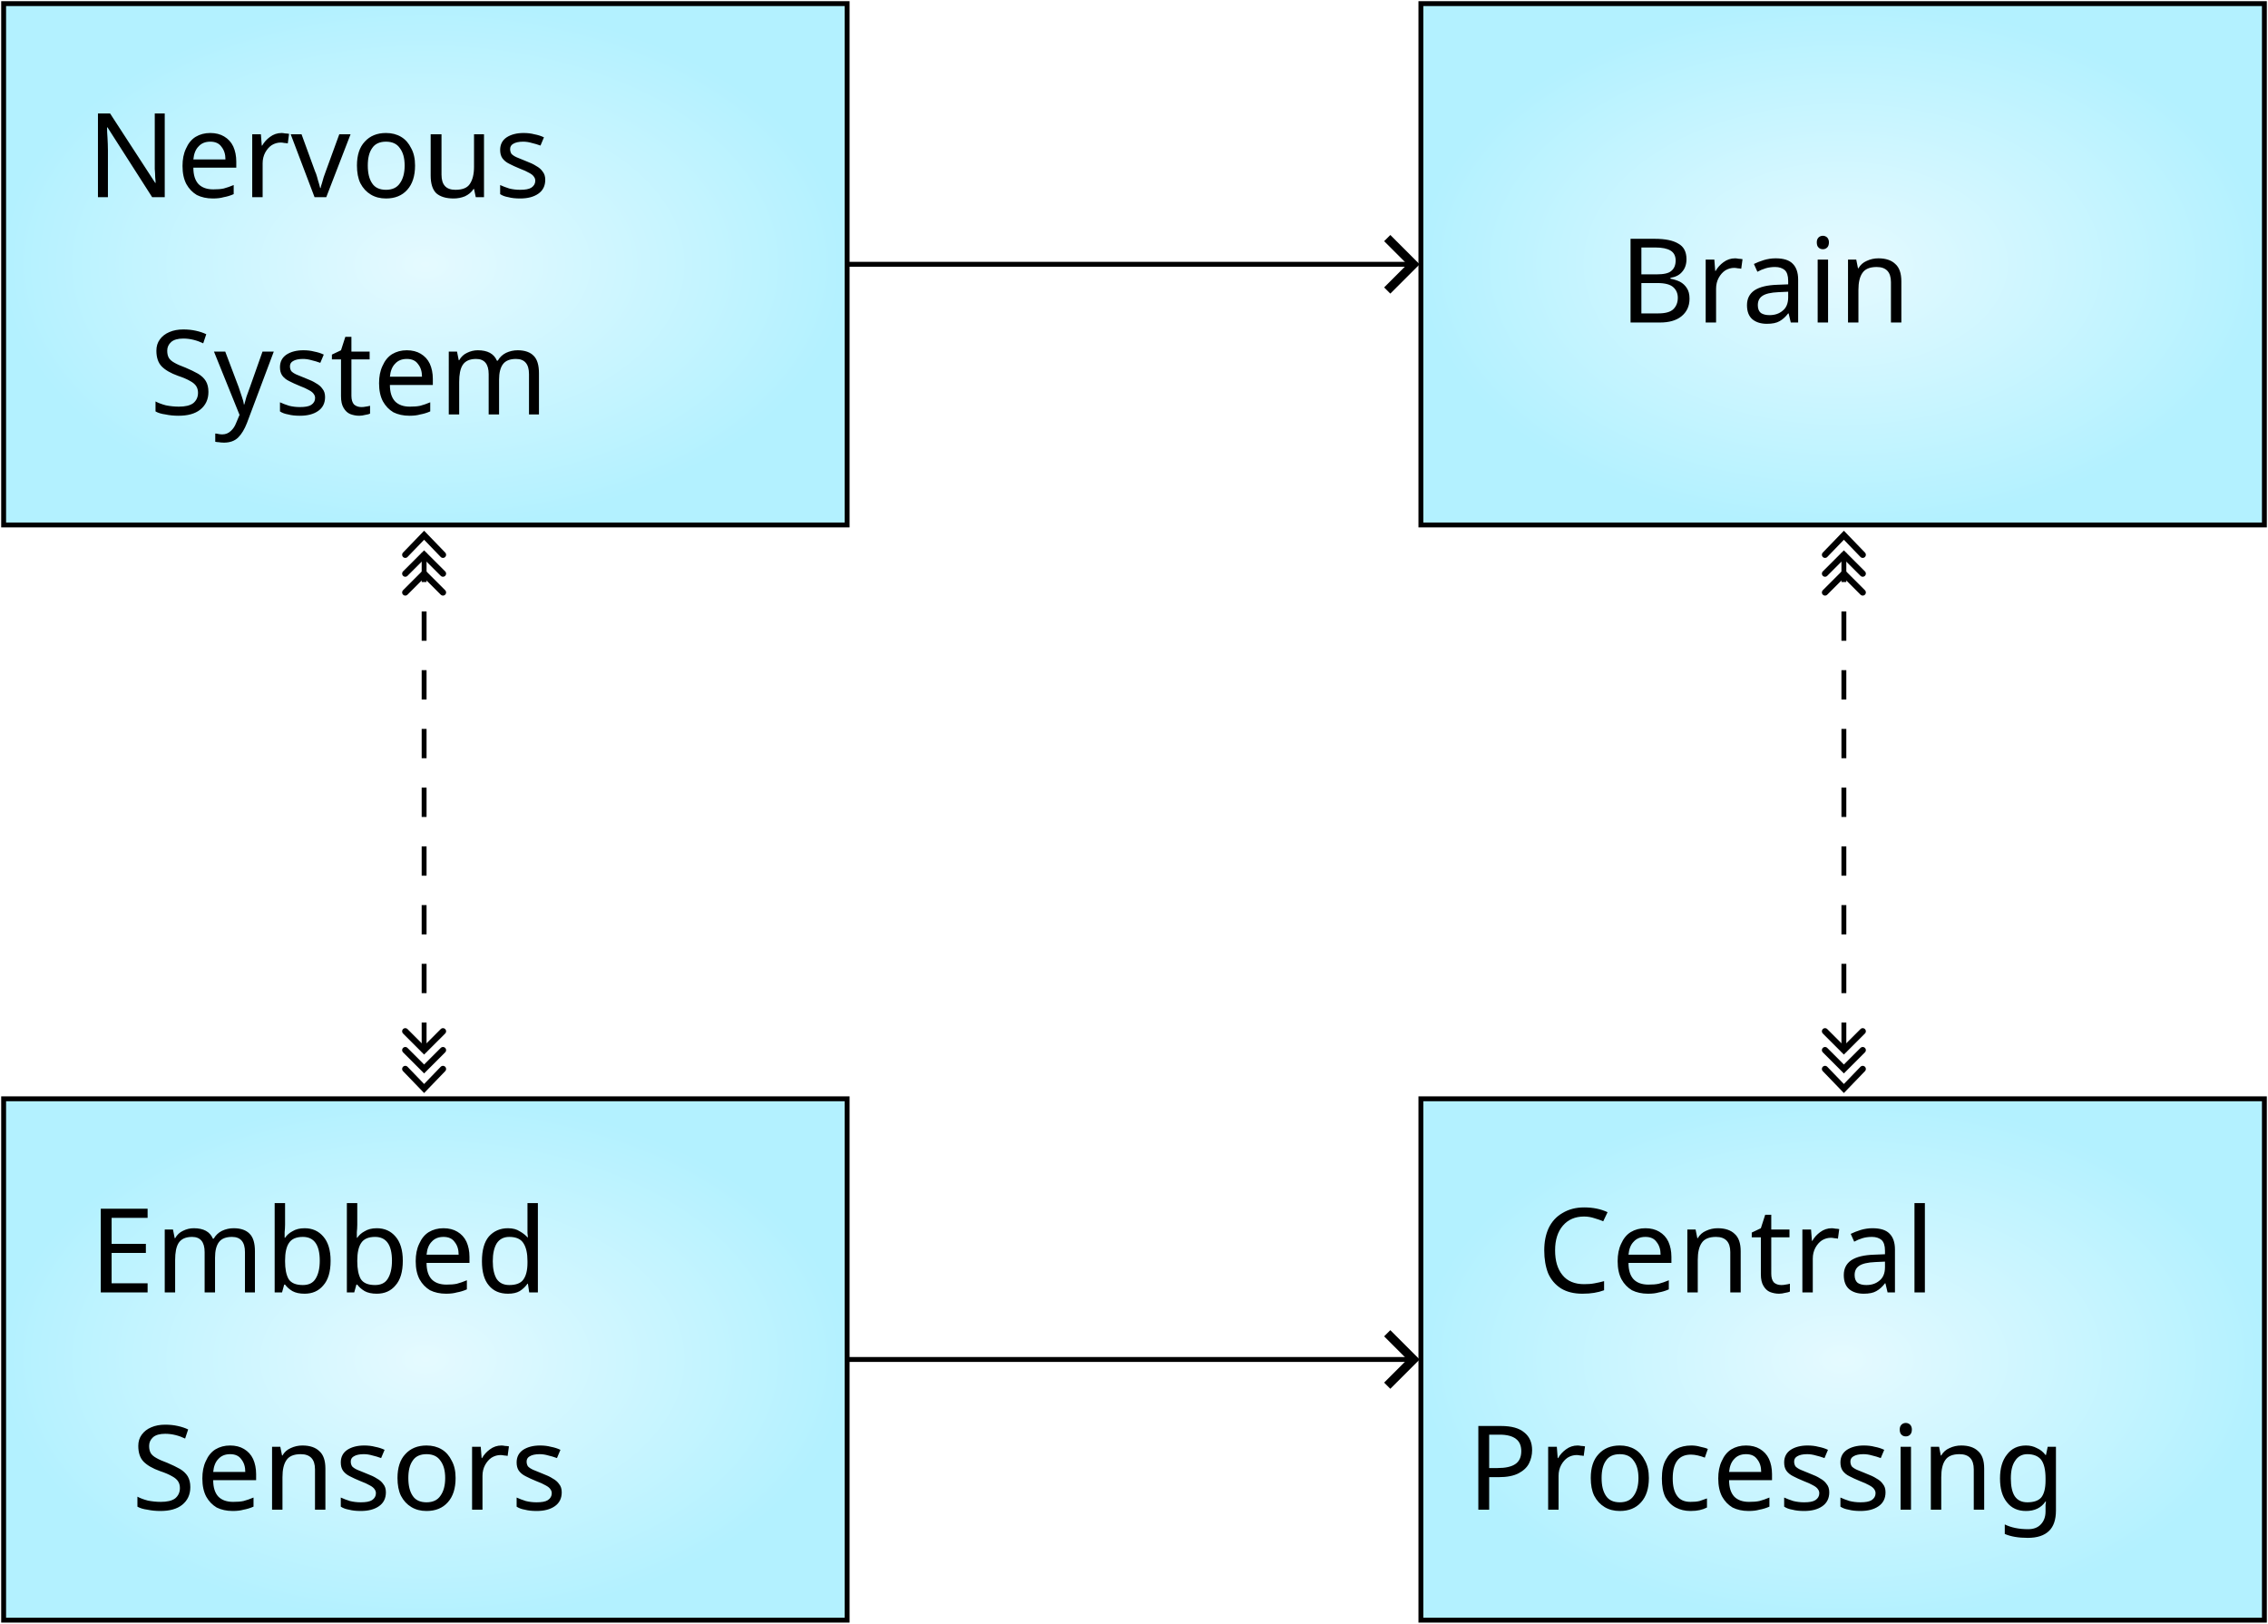
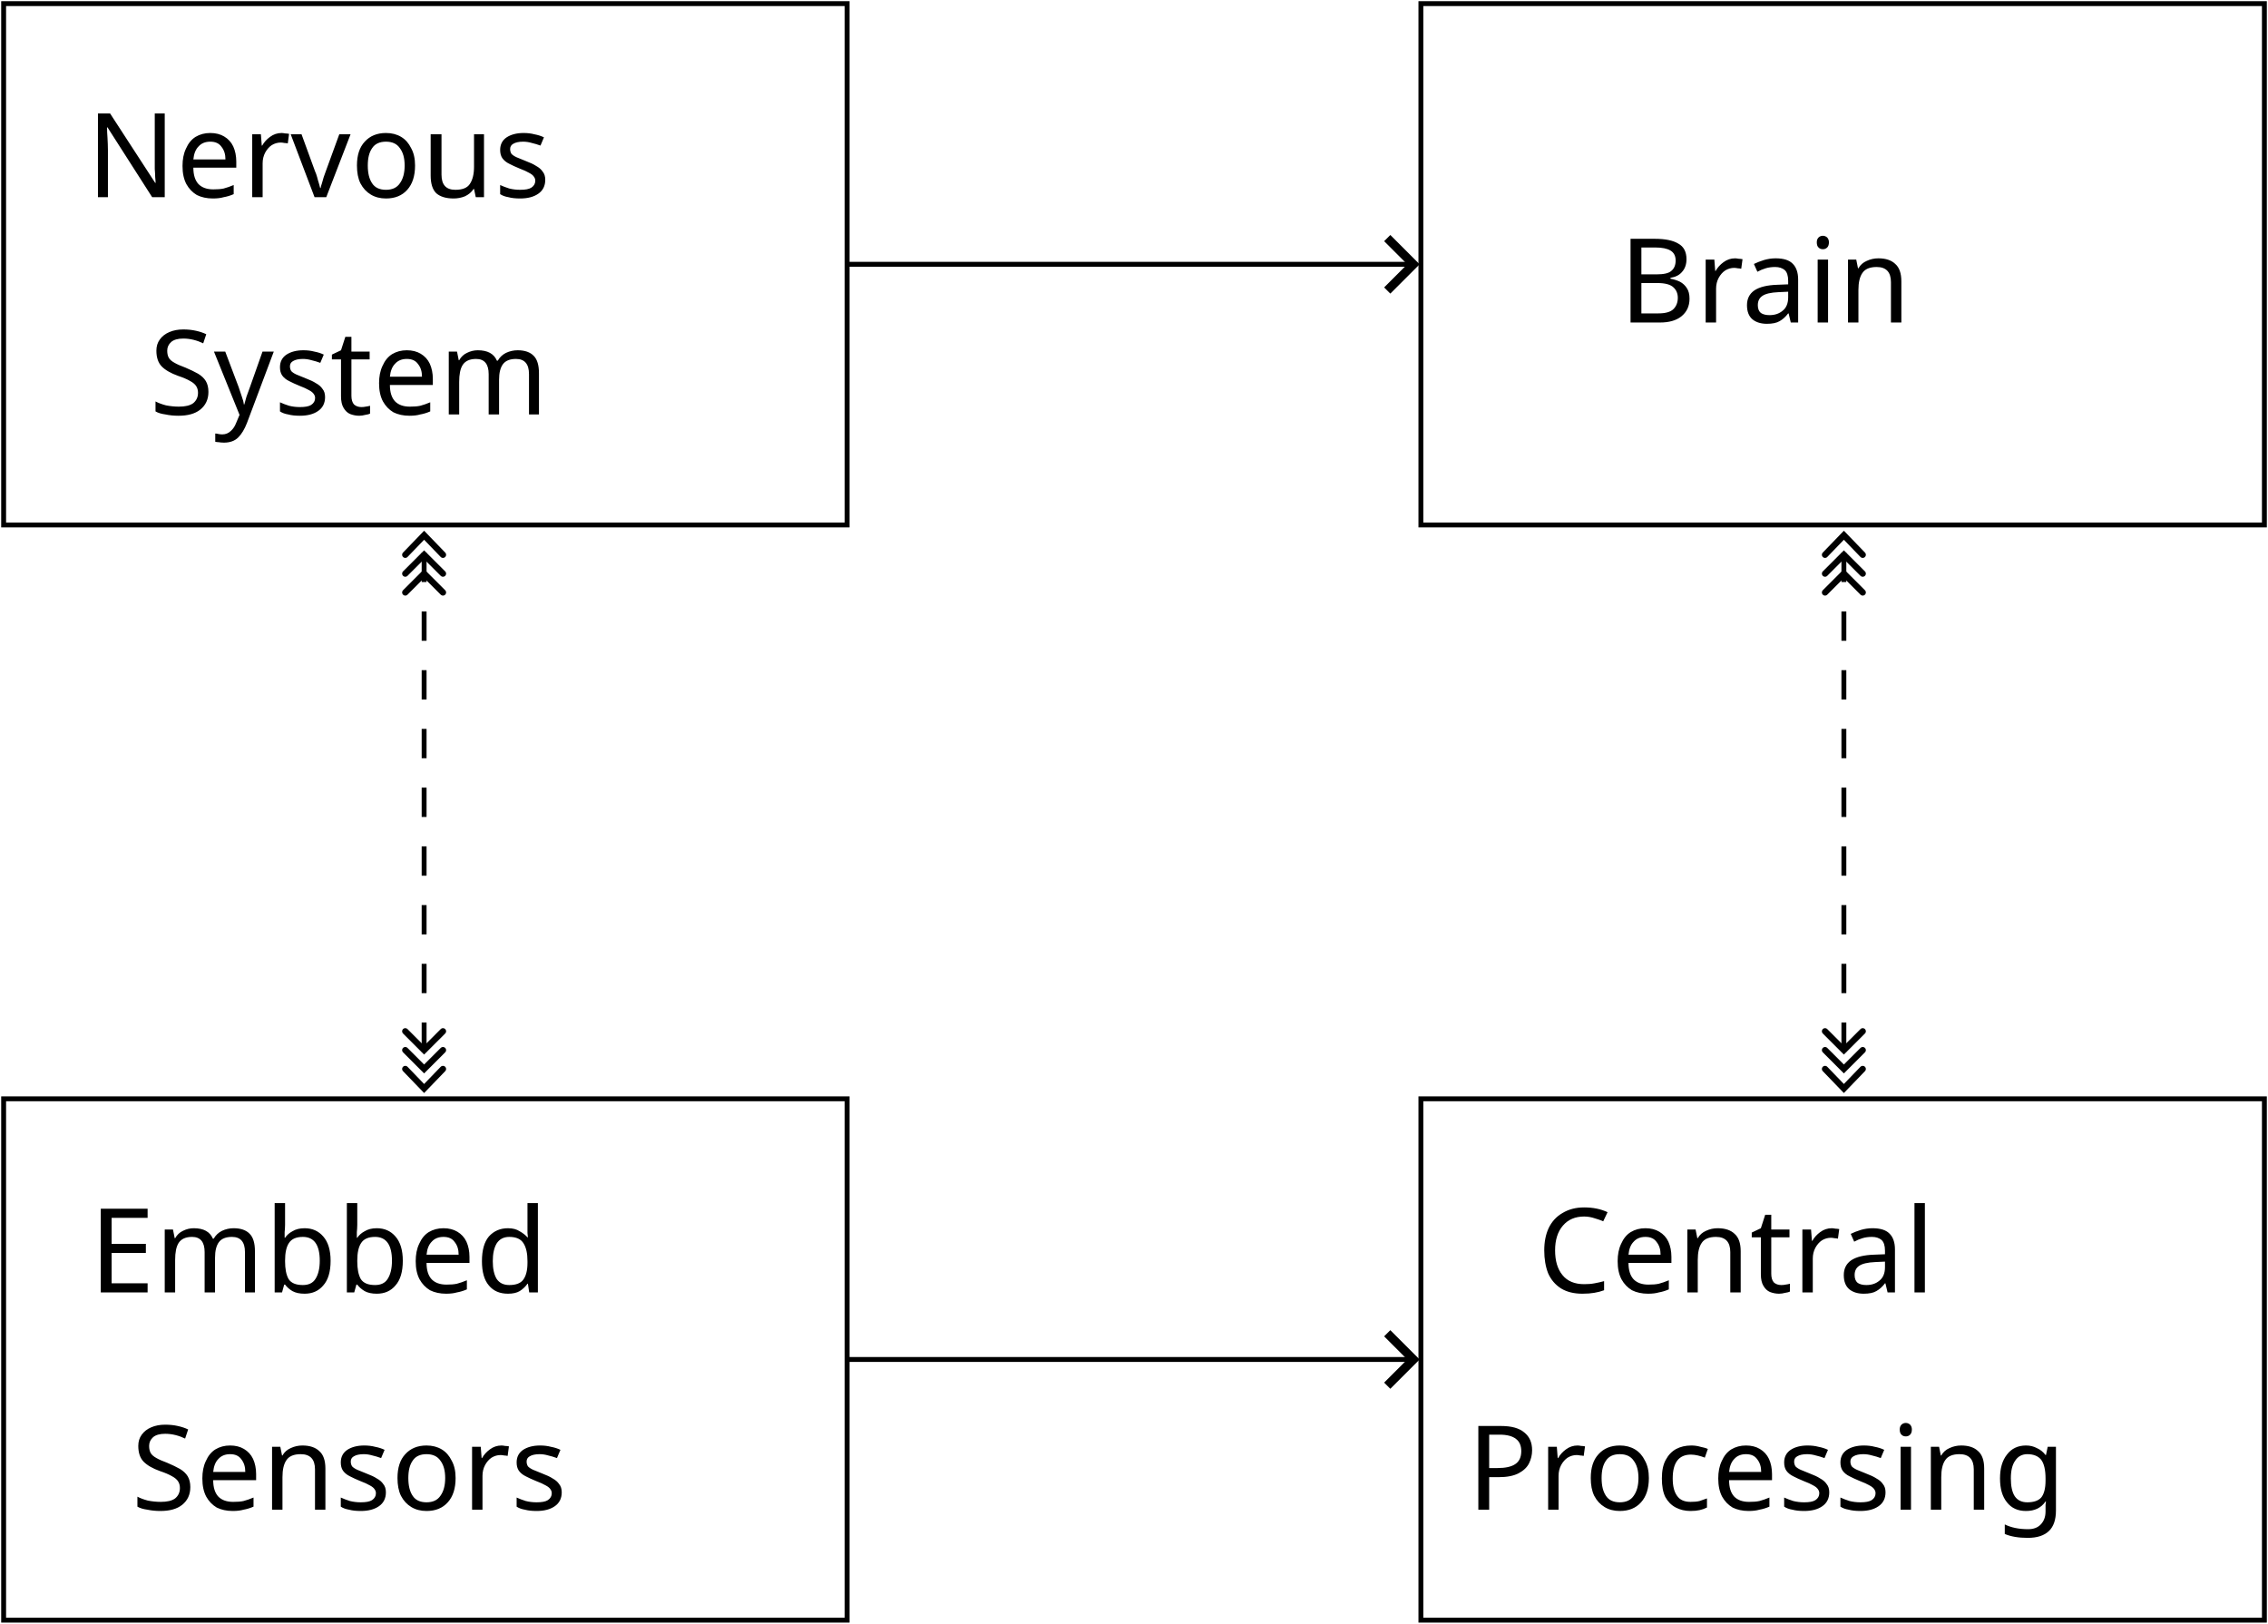
<svg xmlns="http://www.w3.org/2000/svg" xmlns:xlink="http://www.w3.org/1999/xlink" width="81.721mm" height="58.503mm" viewBox="0 0 81.721 58.503" version="1.1" id="svg5">
  <defs id="defs2">
-     <linearGradient id="linearGradient6243">
-       <stop style="stop-color:#e5faff;stop-opacity:1;" offset="0" id="stop6241" />
-       <stop style="stop-color:#b3f1ff;stop-opacity:1;" offset="1" id="stop6239" />
-     </linearGradient>
    <linearGradient id="linearGradient2979">
      <stop style="stop-color:#e5e5e5;stop-opacity:1;" offset="0" id="stop2975" />
      <stop style="stop-color:#b2b2b2;stop-opacity:1;" offset="1" id="stop2977" />
    </linearGradient>
    <marker style="overflow:visible" id="Tail" refX="0" refY="0" orient="auto-start-reverse" markerWidth="15" markerHeight="9" viewBox="0 0 10.33 7" preserveAspectRatio="xMidYMid">
      <path id="tail" style="fill:none;fill-rule:evenodd;stroke:context-stroke;stroke-width:1;stroke-linecap:round" d="M -0.33,-3 2.78,0 -0.33,3 M -3.33,-3 -0.33,0 -3.33,3 m -3,0 3,-3 -3,-3" />
    </marker>
    <marker style="overflow:visible" id="Arrow1" refX="0" refY="0" orient="auto-start-reverse" markerWidth="8" markerHeight="12" viewBox="0 0 4.061 6.707" preserveAspectRatio="xMidYMid">
      <path style="fill:none;stroke:context-stroke;stroke-width:1;stroke-linecap:butt" d="M 3,-3 0,0 3,3" id="path5057" transform="rotate(180,0.125,0)" />
    </marker>
-     <color-profile name="Tela-embutida" xlink:href="../../../../.local/share/icc/edid-160067e8f544956d1cb3d616a4927506.icc" id="color-profile6622" />
+     <color-profile name="Tela-embutida" xlink:href="../../../../.local/share/icc/edid-160067e8f544956d1cb3d616a4927506.icc" id="color-profile491" />
    <radialGradient xlink:href="#linearGradient2979" id="radialGradient2825-3" cx="126.381" cy="84.137" fx="126.381" fy="84.137" r="15.285" gradientTransform="matrix(1,0,0,0.620238,0,31.95198)" gradientUnits="userSpaceOnUse" />
    <radialGradient xlink:href="#linearGradient2979" id="radialGradient2825-35" cx="126.381" cy="84.137" fx="126.381" fy="84.137" r="15.285" gradientTransform="matrix(1,0,0,0.620238,0,31.95198)" gradientUnits="userSpaceOnUse" />
    <radialGradient xlink:href="#linearGradient2979" id="radialGradient2825-1" cx="126.381" cy="84.137" fx="126.381" fy="84.137" r="15.285" gradientTransform="matrix(1,0,0,0.620238,0,31.95198)" gradientUnits="userSpaceOnUse" />
-     <radialGradient xlink:href="#linearGradient6243" id="radialGradient6245" cx="126.381" cy="84.137" fx="126.381" fy="84.137" r="15.285" gradientTransform="matrix(1,0,0,0.620238,0,31.95198)" gradientUnits="userSpaceOnUse" />
-     <radialGradient xlink:href="#linearGradient6243" id="radialGradient6423" cx="126.381" cy="123.596" fx="126.381" fy="123.596" r="15.285" gradientTransform="matrix(1,0,0,0.620238,0,46.93688)" gradientUnits="userSpaceOnUse" />
-     <radialGradient xlink:href="#linearGradient6243" id="radialGradient6467" cx="75.313" cy="84.137" fx="75.313" fy="84.137" r="15.285" gradientTransform="matrix(1,0,0,0.620238,0,31.95198)" gradientUnits="userSpaceOnUse" />
-     <radialGradient xlink:href="#linearGradient6243" id="radialGradient6563" cx="75.313" cy="123.596" fx="75.313" fy="123.596" r="15.285" gradientTransform="matrix(1,0,0,0.620238,0,46.93688)" gradientUnits="userSpaceOnUse" />
  </defs>
  <g id="layer1" transform="translate(-59.98611,-74.6145)" style="fill:#d7eef4" />
  <g id="layer1-3" transform="translate(-1.170559,-74.6145)" />
  <g id="layer2" transform="translate(-59.98611,-74.6145)">
-     <rect style="fill:url(#radialGradient6467);fill-opacity:1.0;stroke:#000000;stroke-width:0.176;stroke-dasharray:none;paint-order:markers fill stroke;font-variation-settings:normal;opacity:1;vector-effect:none;stroke-linecap:butt;stroke-linejoin:miter;stroke-miterlimit:4;stroke-dashoffset:0;stroke-opacity:1;-inkscape-stroke:none;stop-color:#000000;stop-opacity:1;fill-rule:evenodd" id="rect329" width="30.393" height="18.784" x="60.117" y="74.745" />
+     <rect style="fill:none;fill-opacity:1;stroke:#000000;stroke-width:0.176;stroke-dasharray:none;paint-order:markers fill stroke;font-variation-settings:normal;opacity:1;vector-effect:none;stroke-linecap:butt;stroke-linejoin:miter;stroke-miterlimit:4;stroke-dashoffset:0;stroke-opacity:1;-inkscape-stroke:none;stop-color:#000000;stop-opacity:1;fill-rule:evenodd" id="rect329" width="30.393" height="18.784" x="60.117" y="74.745" />
    <text xml:space="preserve" style="font-size:4.233px;font-family:NewComputerModern;-inkscape-font-specification:NewComputerModern;text-align:center;text-anchor:middle;fill:none;stroke:#000000;stroke-width:0.261;paint-order:markers fill stroke" x="75.316" y="81.72" id="text599">
      <tspan id="tspan597" style="fill:#000000;stroke:none;stroke-width:0.261;font-size:4.233px" x="75.316" y="81.72">Nervous</tspan>
      <tspan style="fill:#000000;stroke:none;stroke-width:0.261;font-size:4.233px" x="75.316" y="89.548" id="tspan651">System</tspan>
    </text>
-     <rect style="fill:url(#radialGradient6245);stroke:#000000;stroke-width:0.176;stroke-dasharray:none;paint-order:markers fill stroke;fill-opacity:1;fill-rule:evenodd" id="rect329-2" width="30.393" height="18.784" x="111.184" y="74.745" />
+     <rect style="fill:none;stroke:#000000;stroke-width:0.176;stroke-dasharray:none;paint-order:markers fill stroke;fill-opacity:1;fill-rule:evenodd" id="rect329-2" width="30.393" height="18.784" x="111.184" y="74.745" />
    <text xml:space="preserve" style="font-size:4.233px;font-family:NewComputerModern;-inkscape-font-specification:NewComputerModern;text-align:center;text-anchor:middle;fill:none;stroke:#000000;stroke-width:0.261;paint-order:markers fill stroke" x="126.334" y="86.238" id="text599-6">
      <tspan style="fill:#000000;stroke:none;stroke-width:0.261;font-size:4.233px" x="126.334" y="86.238" id="tspan651-8">Brain</tspan>
    </text>
-     <rect style="fill:url(#radialGradient6563);stroke:#000000;stroke-width:0.176;stroke-dasharray:none;paint-order:markers fill stroke;fill-opacity:1.0;font-variation-settings:normal;opacity:1;vector-effect:none;stroke-linecap:butt;stroke-linejoin:miter;stroke-miterlimit:4;stroke-dashoffset:0;stroke-opacity:1;-inkscape-stroke:none;stop-color:#000000;stop-opacity:1;fill-rule:evenodd" id="rect329-9" width="30.393" height="18.784" x="60.117" y="114.204" />
+     <rect style="fill:none;stroke:#000000;stroke-width:0.176;stroke-dasharray:none;paint-order:markers fill stroke;fill-opacity:1;font-variation-settings:normal;opacity:1;vector-effect:none;stroke-linecap:butt;stroke-linejoin:miter;stroke-miterlimit:4;stroke-dashoffset:0;stroke-opacity:1;-inkscape-stroke:none;stop-color:#000000;stop-opacity:1;fill-rule:evenodd" id="rect329-9" width="30.393" height="18.784" x="60.117" y="114.204" />
    <text xml:space="preserve" style="font-size:4.233px;font-family:NewComputerModern;-inkscape-font-specification:NewComputerModern;text-align:center;text-anchor:middle;fill:none;stroke:#000000;stroke-width:0.261;paint-order:markers fill stroke" x="75.316" y="121.178" id="text599-2">
      <tspan style="fill:#000000;stroke:none;stroke-width:0.261;font-size:4.233px" x="75.316" y="121.178" id="tspan651-2">Embbed</tspan>
      <tspan style="fill:#000000;stroke:none;stroke-width:0.261;font-size:4.233px" x="75.316" y="129.006" id="tspan872">Sensors</tspan>
    </text>
-     <rect style="fill:url(#radialGradient6423);stroke:#000000;stroke-width:0.176;stroke-dasharray:none;paint-order:markers fill stroke;fill-opacity:1.0;font-variation-settings:normal;opacity:1;vector-effect:none;stroke-linecap:butt;stroke-linejoin:miter;stroke-miterlimit:4;stroke-dashoffset:0;stroke-opacity:1;-inkscape-stroke:none;stop-color:#000000;stop-opacity:1;fill-rule:evenodd" id="rect329-7" width="30.393" height="18.784" x="111.184" y="114.204" />
+     <rect style="fill:none;stroke:#000000;stroke-width:0.176;stroke-dasharray:none;paint-order:markers fill stroke;fill-opacity:1;font-variation-settings:normal;opacity:1;vector-effect:none;stroke-linecap:butt;stroke-linejoin:miter;stroke-miterlimit:4;stroke-dashoffset:0;stroke-opacity:1;-inkscape-stroke:none;stop-color:#000000;stop-opacity:1;fill-rule:evenodd" id="rect329-7" width="30.393" height="18.784" x="111.184" y="114.204" />
    <text xml:space="preserve" style="font-size:4.233px;font-family:NewComputerModern;-inkscape-font-specification:NewComputerModern;text-align:center;text-anchor:middle;fill:none;stroke:#000000;stroke-width:0.261;paint-order:markers fill stroke" x="126.384" y="121.178" id="text599-5">
      <tspan style="fill:#000000;stroke:none;stroke-width:0.261;font-size:4.233px" x="126.384" y="121.178" id="tspan651-22">Central</tspan>
      <tspan style="fill:#000000;stroke:none;stroke-width:0.261;font-size:4.233px" x="126.384" y="129.006" id="tspan876">Processing</tspan>
    </text>
    <path style="fill:#000000;stroke:#000000;stroke-width:0.176;stroke-dasharray:none;marker-end:url(#Arrow1);paint-order:markers fill stroke" d="m 90.509,84.137 c 6.776,0 13.553,0 20.328,0" id="path969" />
    <path style="fill:#000000;stroke:#000000;stroke-width:0.176;stroke-dasharray:none;marker-end:url(#Arrow1);paint-order:markers fill stroke" d="m 90.509,123.596 c 6.776,0 13.552,0 20.328,0" id="path973" />
    <path style="fill:#000000;stroke:#000000;stroke-width:0.176;stroke-dasharray:1.058,1.058;stroke-dashoffset:0;marker-start:url(#Tail);marker-end:url(#Tail);paint-order:markers fill stroke" d="m 75.268,94.528 c 0,6.226 0,12.451 0,18.676" id="path1842" />
    <path style="fill:#000000;stroke:#000000;stroke-width:0.176;stroke-dasharray:1.058,1.058;stroke-dashoffset:0;marker-start:url(#Tail);marker-end:url(#Tail);paint-order:markers fill stroke" d="m 126.425,94.528 c 0,6.226 0,12.451 0,18.676" id="path1852" />
  </g>
</svg>
